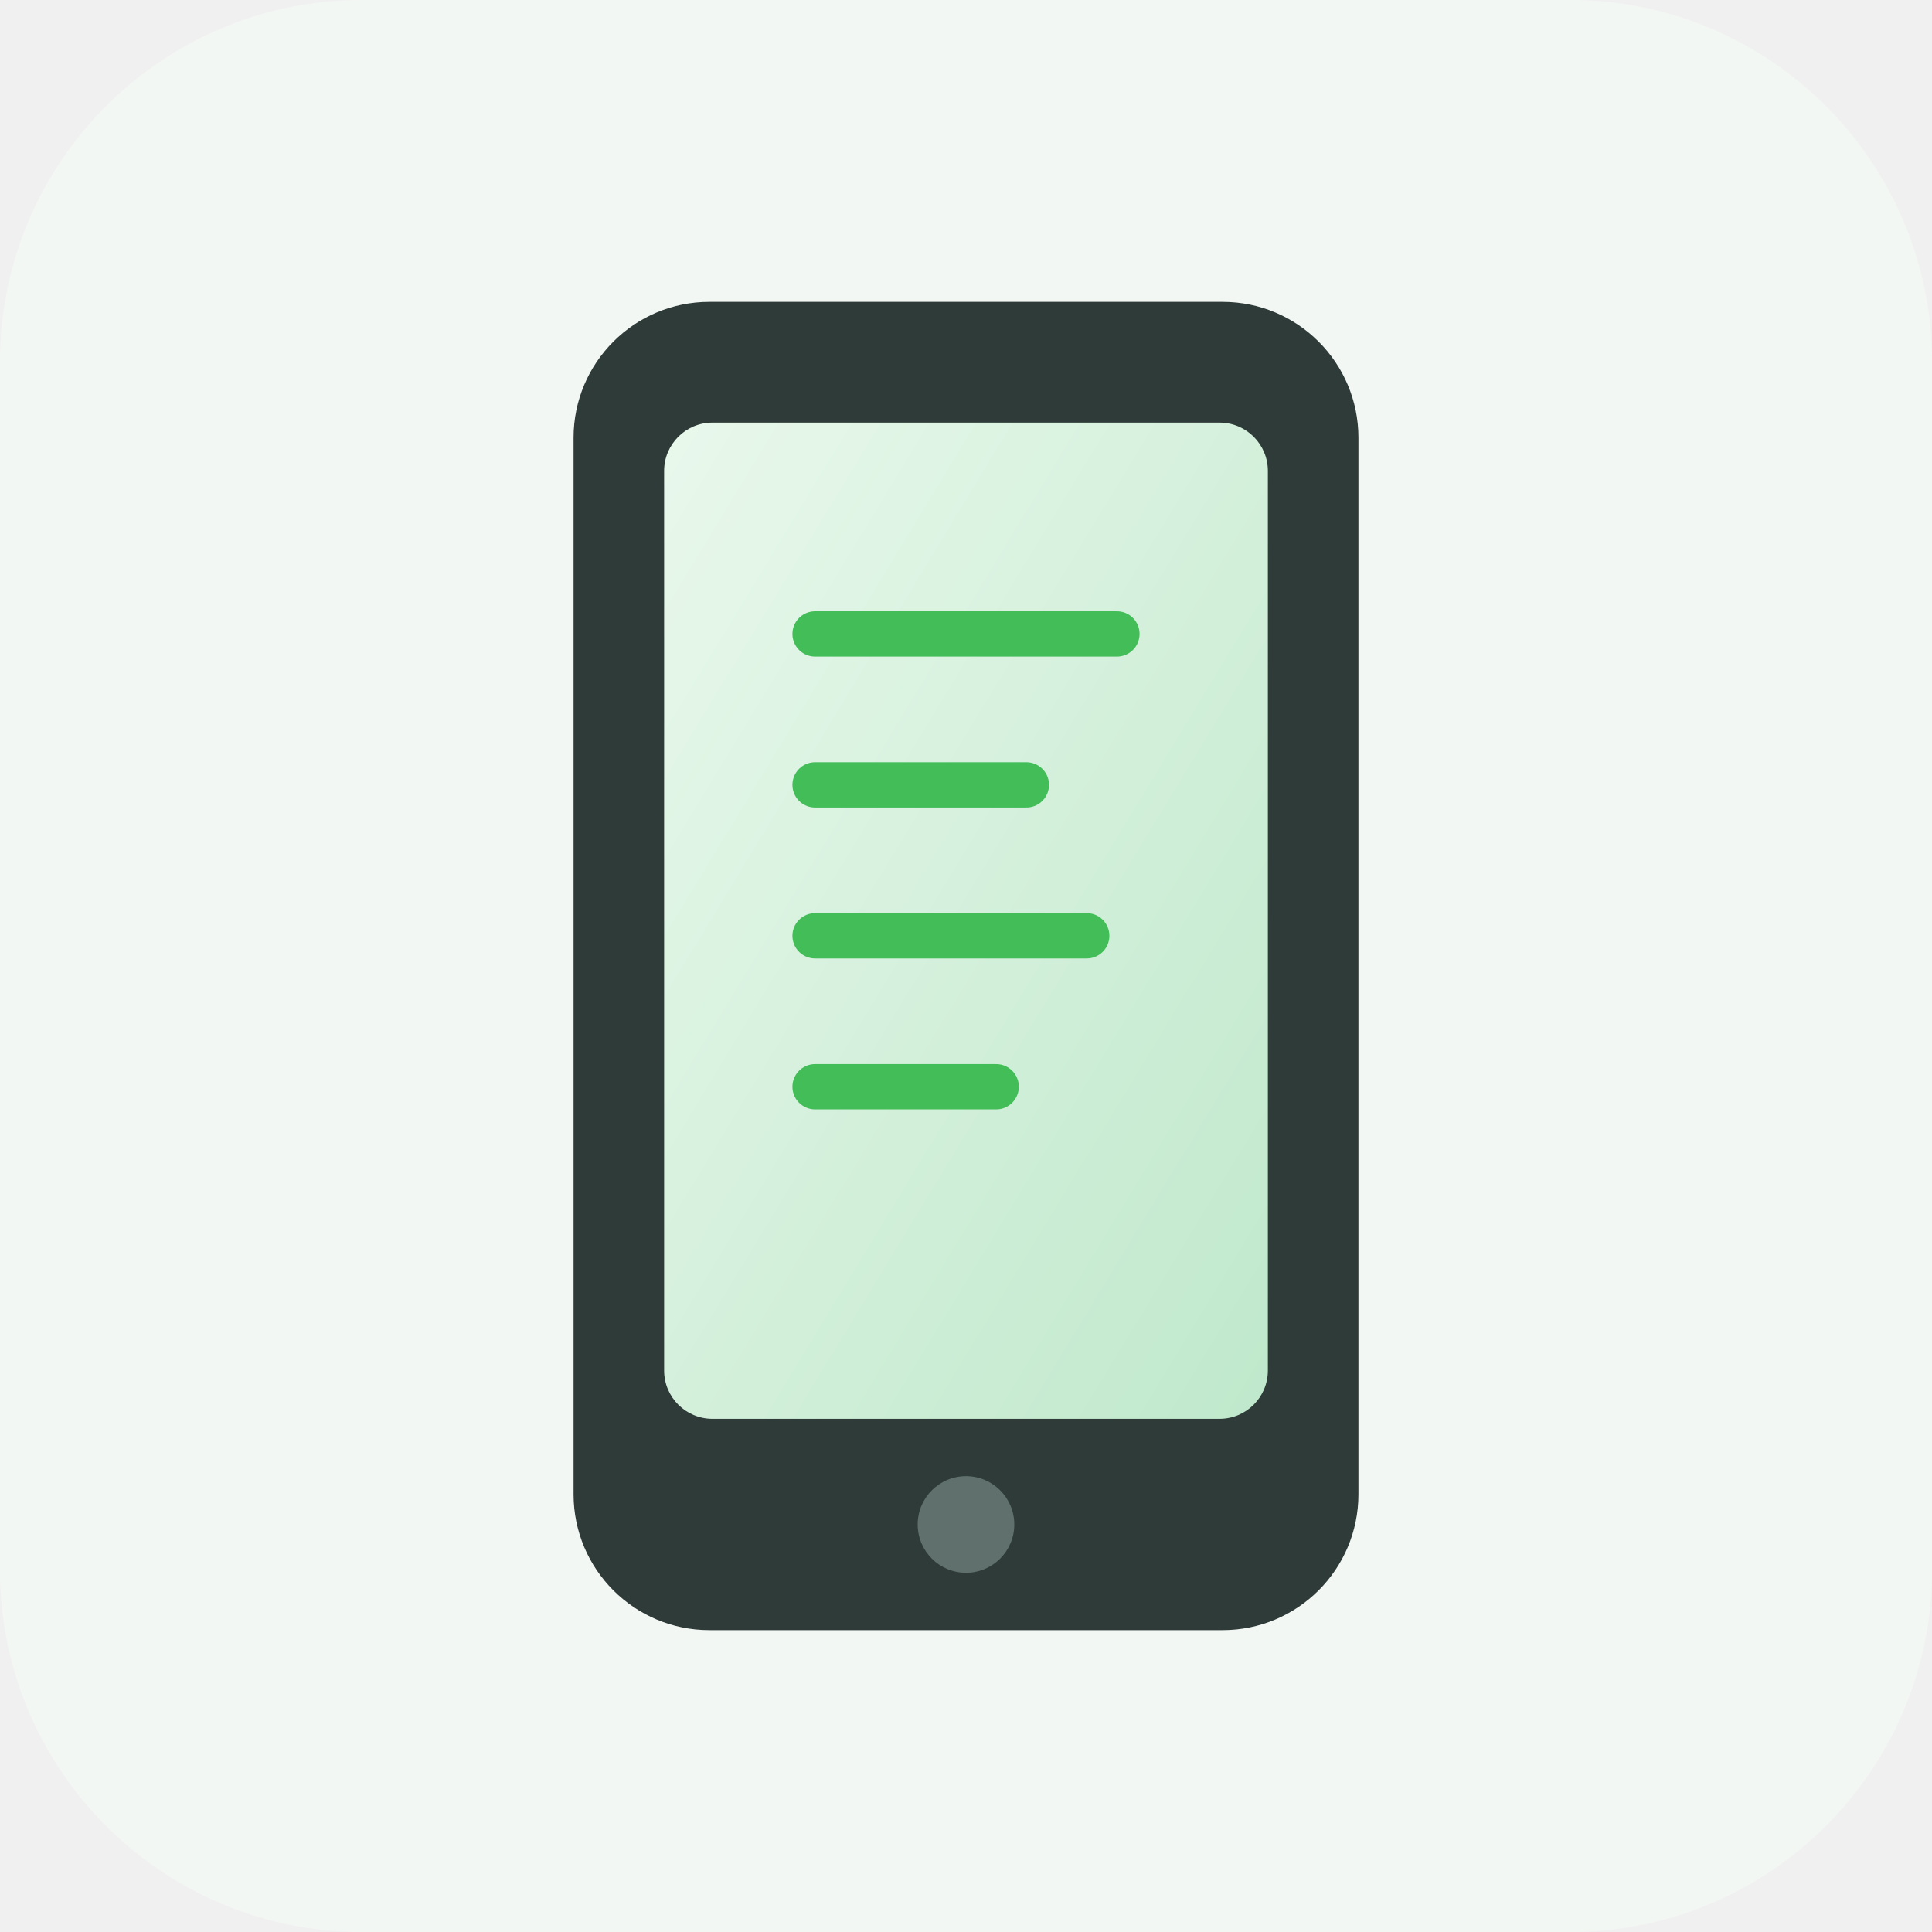
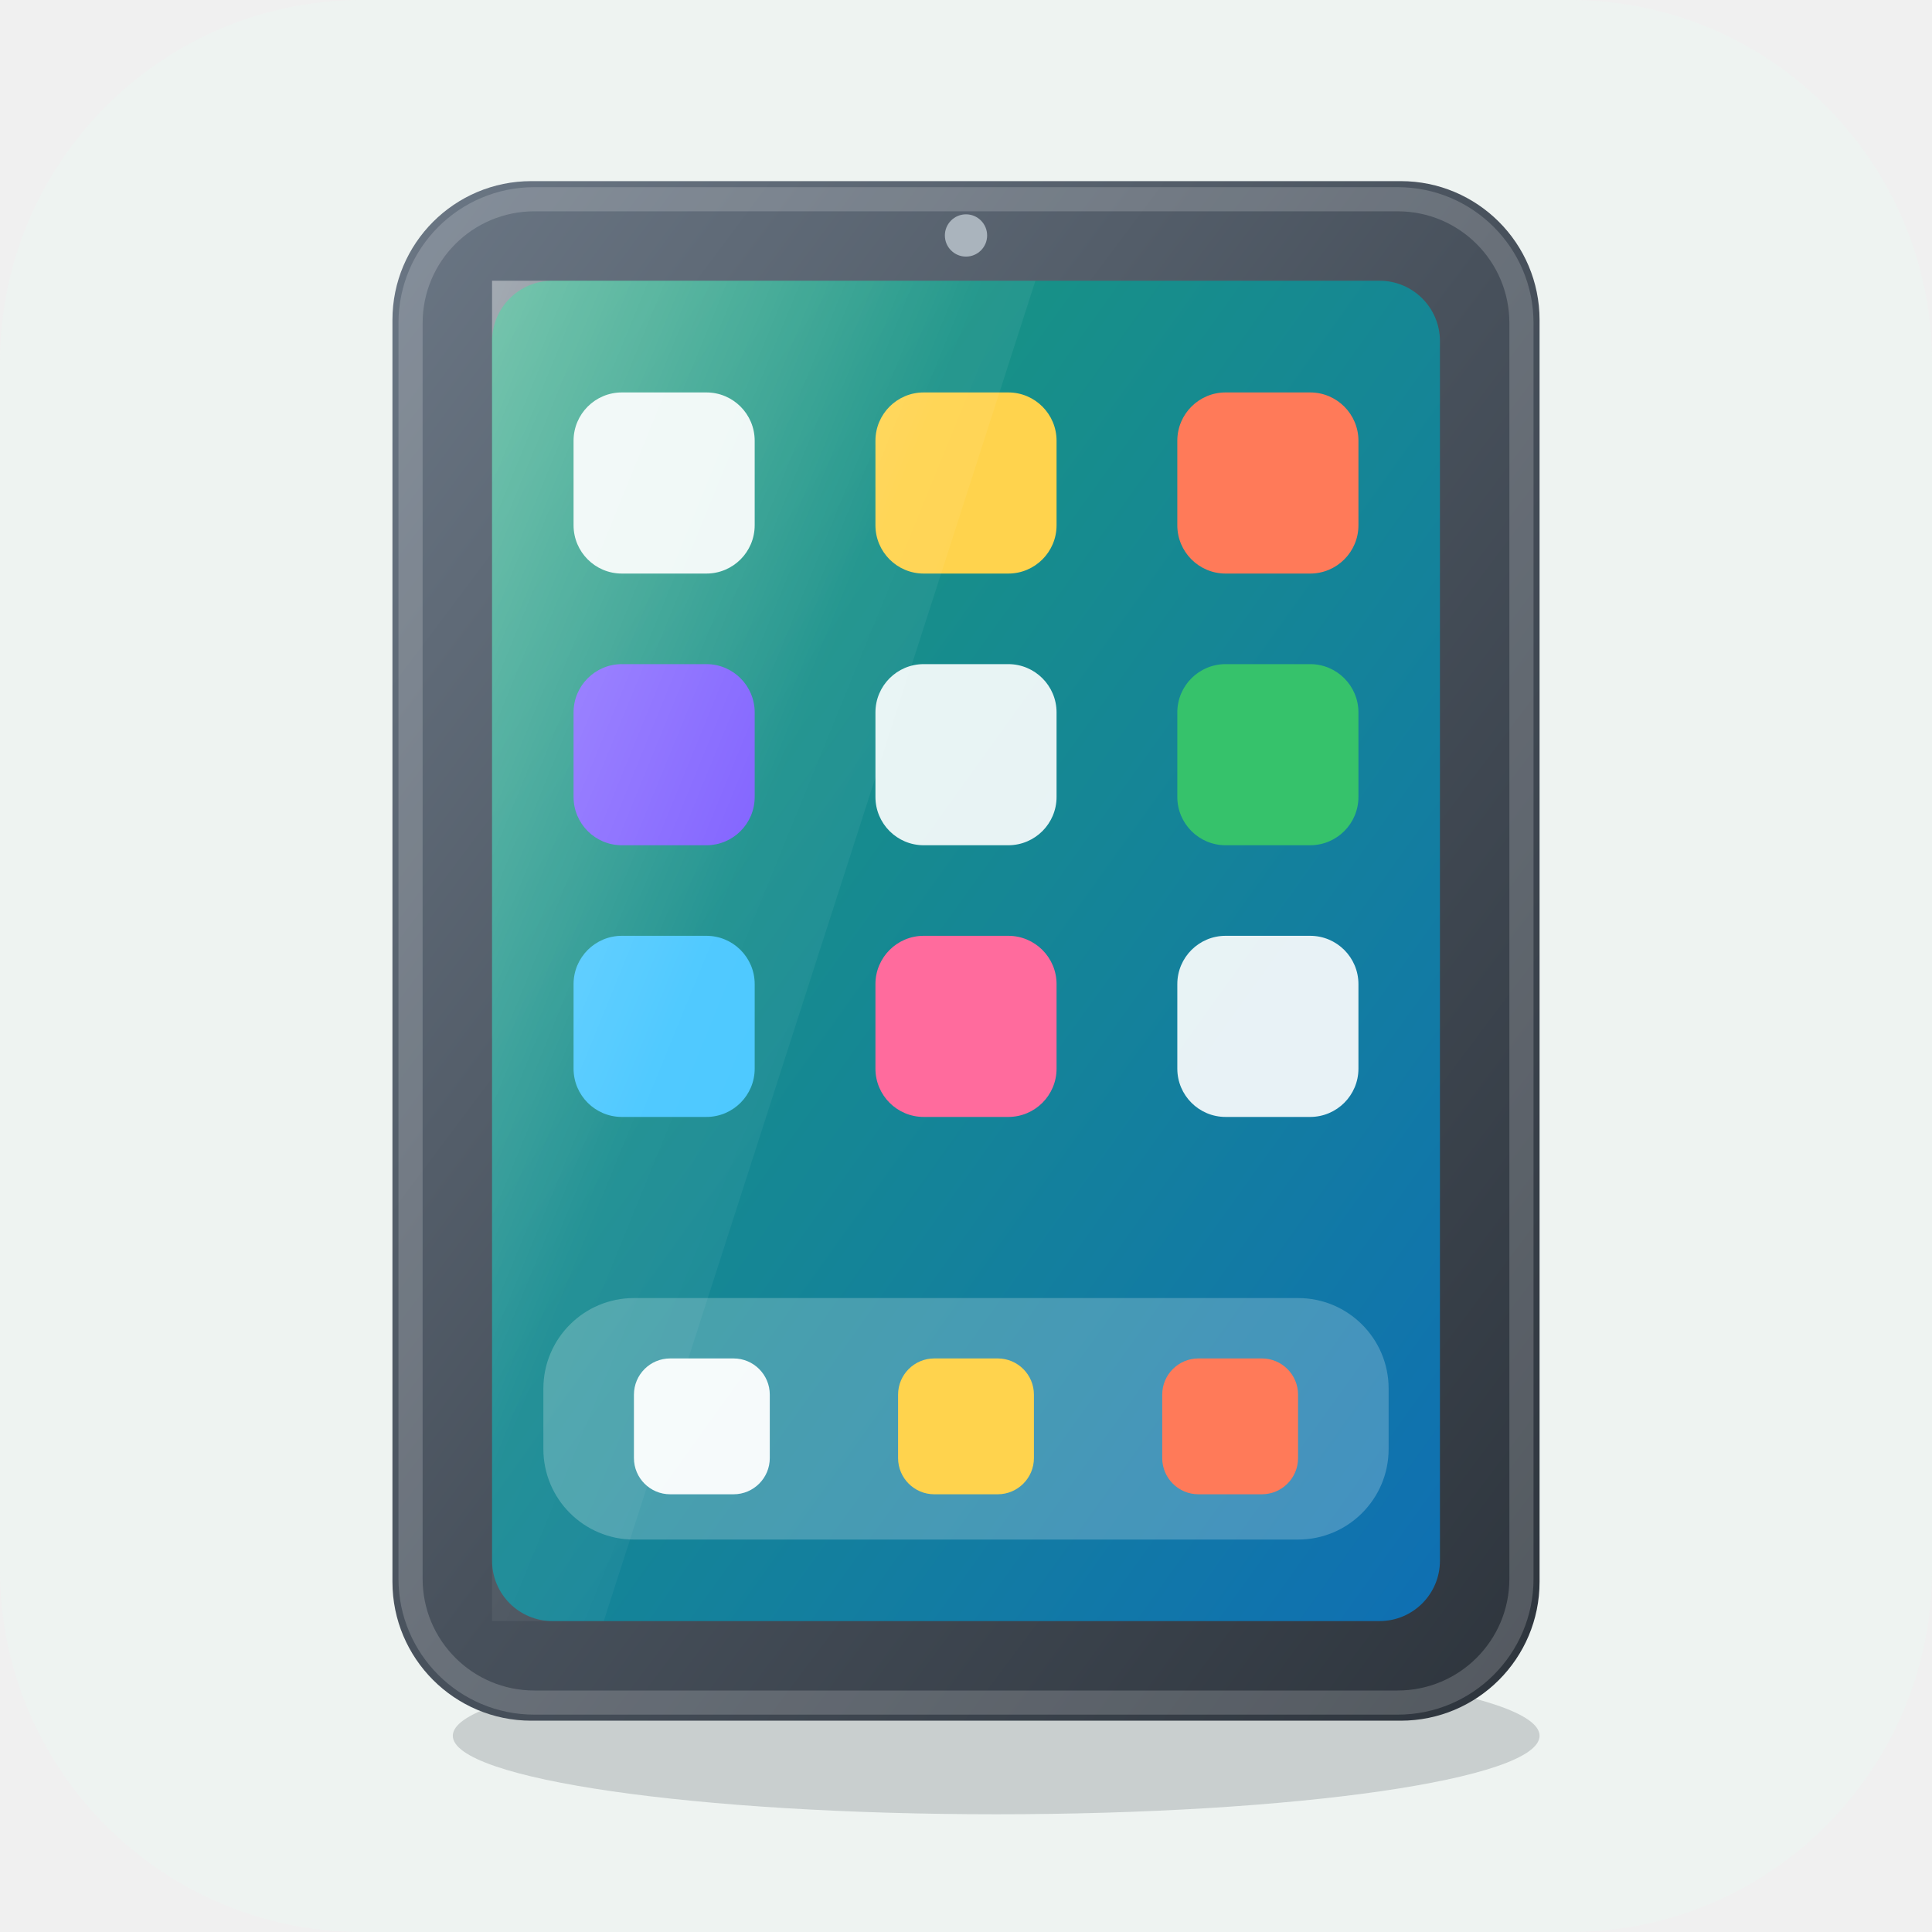
<svg xmlns="http://www.w3.org/2000/svg" viewBox="0 0 64 64" role="img" aria-label="Tablet">
  <defs>
-     <linearGradient id="tb-scr" x1="0" y1="0" x2="1" y2="1">
-       <stop offset="0" stop-color="#e9f8ec" />
-       <stop offset="1" stop-color="#bfe8cb" />
+     <linearGradient id="tb-body" x1="0" y1="0" x2="1" y2="1">
+       <stop offset="0" stop-color="#6b7785" />
+       <stop offset=".5" stop-color="#48515c" />
+       <stop offset="1" stop-color="#2d343c" />
+     </linearGradient>
+     <linearGradient id="tb-wall" x1="0" y1="0" x2="1" y2="1">
+       <stop offset="0" stop-color="#1b9e76" />
+       <stop offset="1" stop-color="#0f6fb3" />
+     </linearGradient>
+     <linearGradient id="tb-gloss" x1="0" y1="0" x2="1" y2="1">
+       <stop offset="0" stop-color="#ffffff" stop-opacity=".40" />
+       <stop offset=".45" stop-color="#ffffff" stop-opacity=".06" />
+       <stop offset="1" stop-color="#ffffff" stop-opacity="0" />
    </linearGradient>
  </defs>
-   <rect width="64" height="64" rx="12" fill="#f3f7f4" />
-   <rect x="19" y="10" width="26" height="44" rx="4.5" fill="#2f3b39" />
-   <rect x="22" y="14" width="20" height="33" rx="1.6" fill="url(#tb-scr)" />
-   <path d="M27 21h10M27 26h7M27 31h9M27 36h6" stroke="#43bd58" stroke-width="1.5" stroke-linecap="round" />
-   <circle cx="32" cy="50.5" r="1.6" fill="#60706c" />
+   <rect width="64" height="64" rx="12" fill="#eef3f1" />
+   <ellipse cx="33" cy="57.5" rx="18" ry="2.6" fill="#1f2a33" opacity=".18" />
+   <rect x="13" y="6" width="38" height="51" rx="4.6" fill="url(#tb-body)" />
+   <rect x="13.6" y="6.6" width="36.8" height="49.8" rx="4.1" fill="none" stroke="#ffffff" stroke-opacity=".18" stroke-width=".8" />
+   <rect x="16.3" y="9.3" width="31.4" height="44.4" rx="2" fill="url(#tb-wall)" />
+   <circle cx="32" cy="7.8" r=".7" fill="#aab4bd" />
+   <g>
+     <rect x="19" y="13" width="6" height="6" rx="1.6" fill="#ffffff" fill-opacity=".92" />
+     <rect x="29" y="13" width="6" height="6" rx="1.6" fill="#ffd34d" />
+     <rect x="39" y="13" width="6" height="6" rx="1.6" fill="#ff7a59" />
+     <rect x="19" y="22" width="6" height="6" rx="1.6" fill="#7c5cff" />
+     <rect x="29" y="22" width="6" height="6" rx="1.6" fill="#ffffff" fill-opacity=".9" />
+     <rect x="39" y="22" width="6" height="6" rx="1.6" fill="#36c26b" />
+     <rect x="19" y="31" width="6" height="6" rx="1.6" fill="#45c6ff" />
+     <rect x="29" y="31" width="6" height="6" rx="1.6" fill="#ff6b9d" />
+     <rect x="39" y="31" width="6" height="6" rx="1.6" fill="#ffffff" fill-opacity=".9" />
+   </g>
+   <rect x="18" y="43" width="28" height="8" rx="3" fill="#ffffff" fill-opacity=".22" />
+   <rect x="21" y="45" width="4.5" height="4.5" rx="1.2" fill="#ffffff" fill-opacity=".95" />
+   <rect x="29.75" y="45" width="4.5" height="4.5" rx="1.2" fill="#ffd34d" />
+   <rect x="38.5" y="45" width="4.5" height="4.5" rx="1.2" fill="#ff7a59" />
+   <path d="M16.3 9.3h18L20 53.7h-3.7V11.3z" fill="url(#tb-gloss)" />
</svg>
